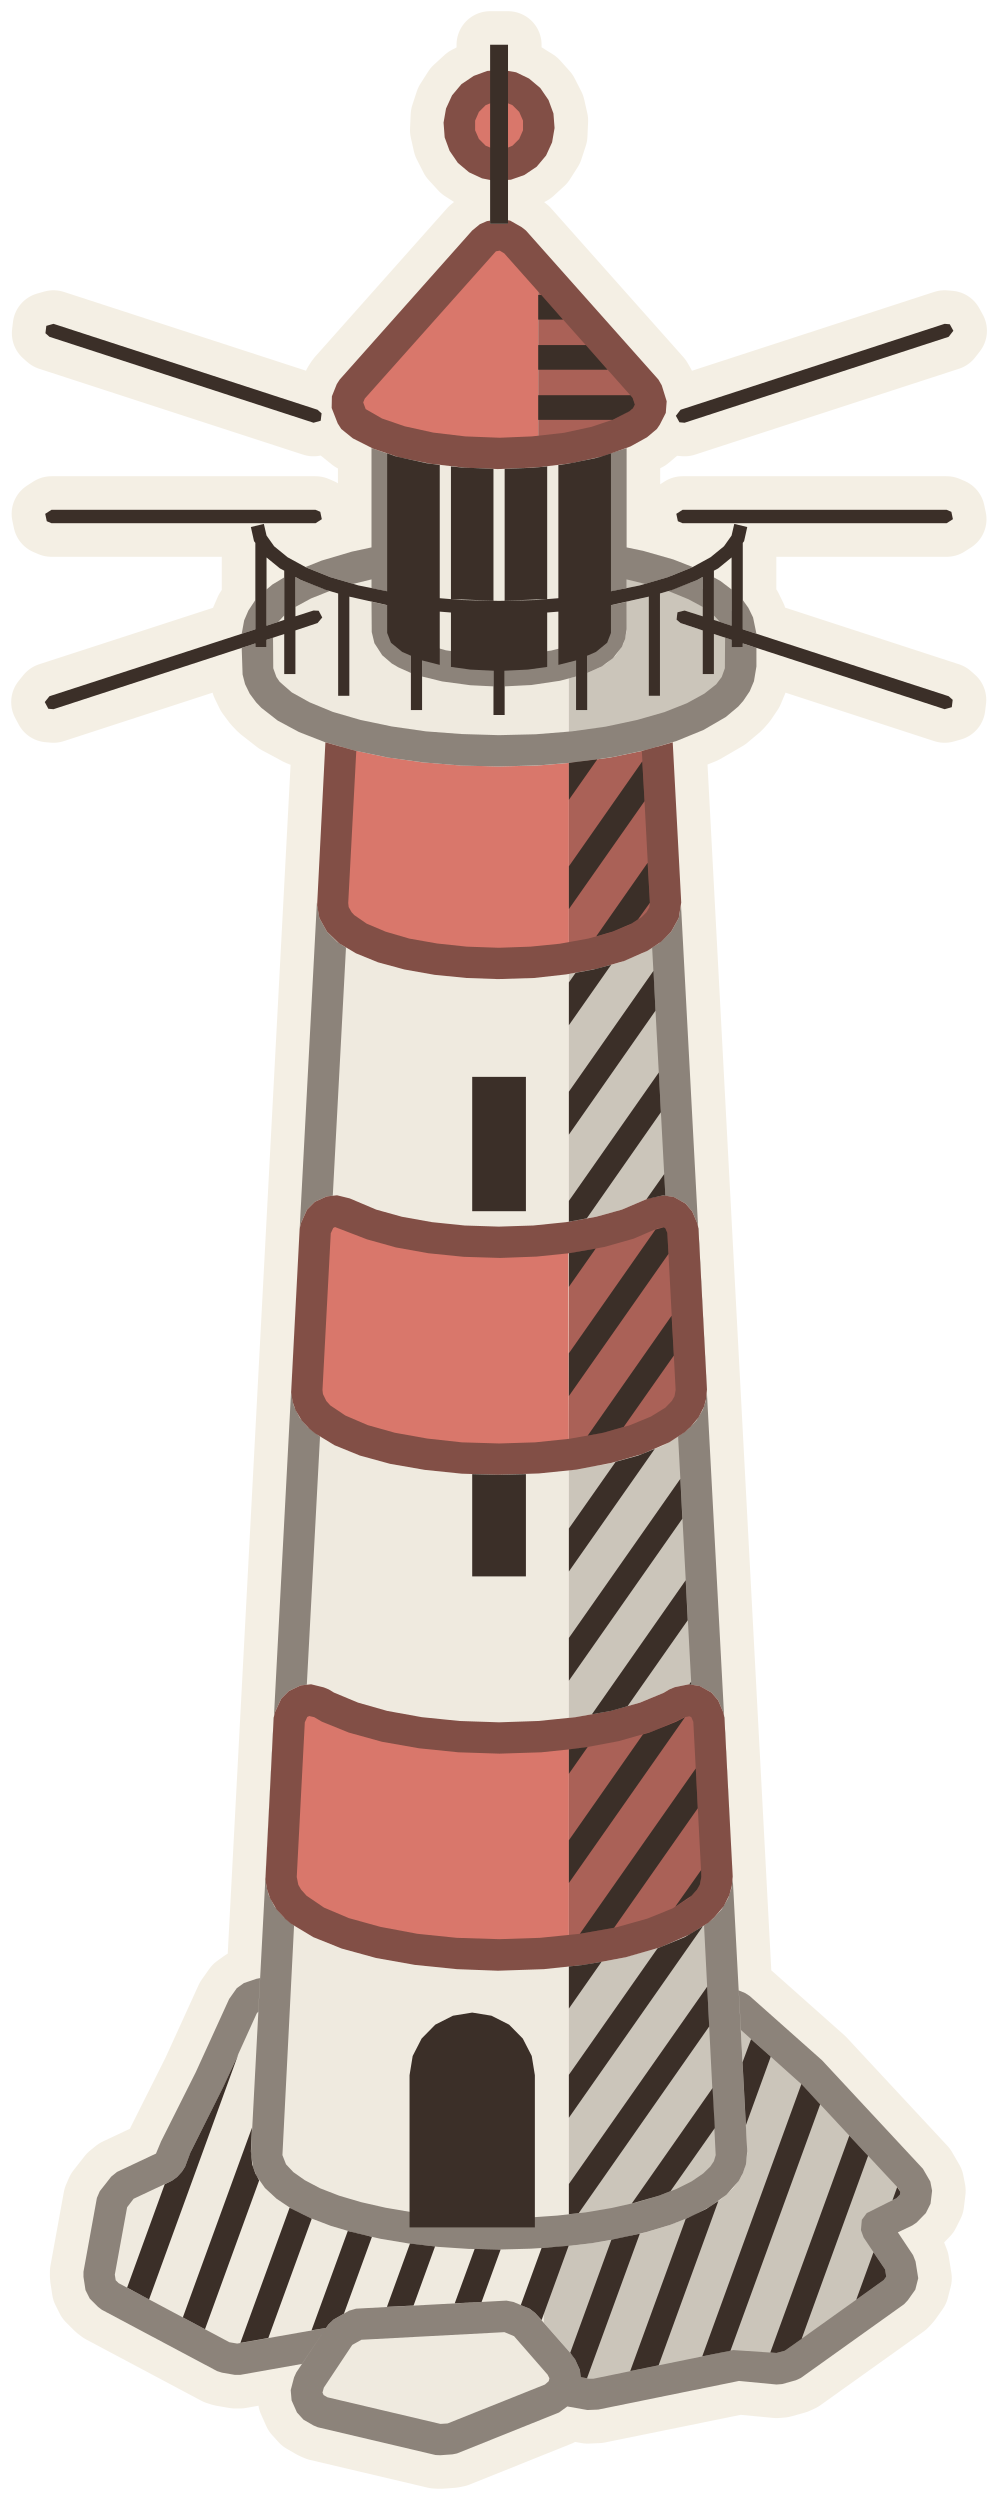
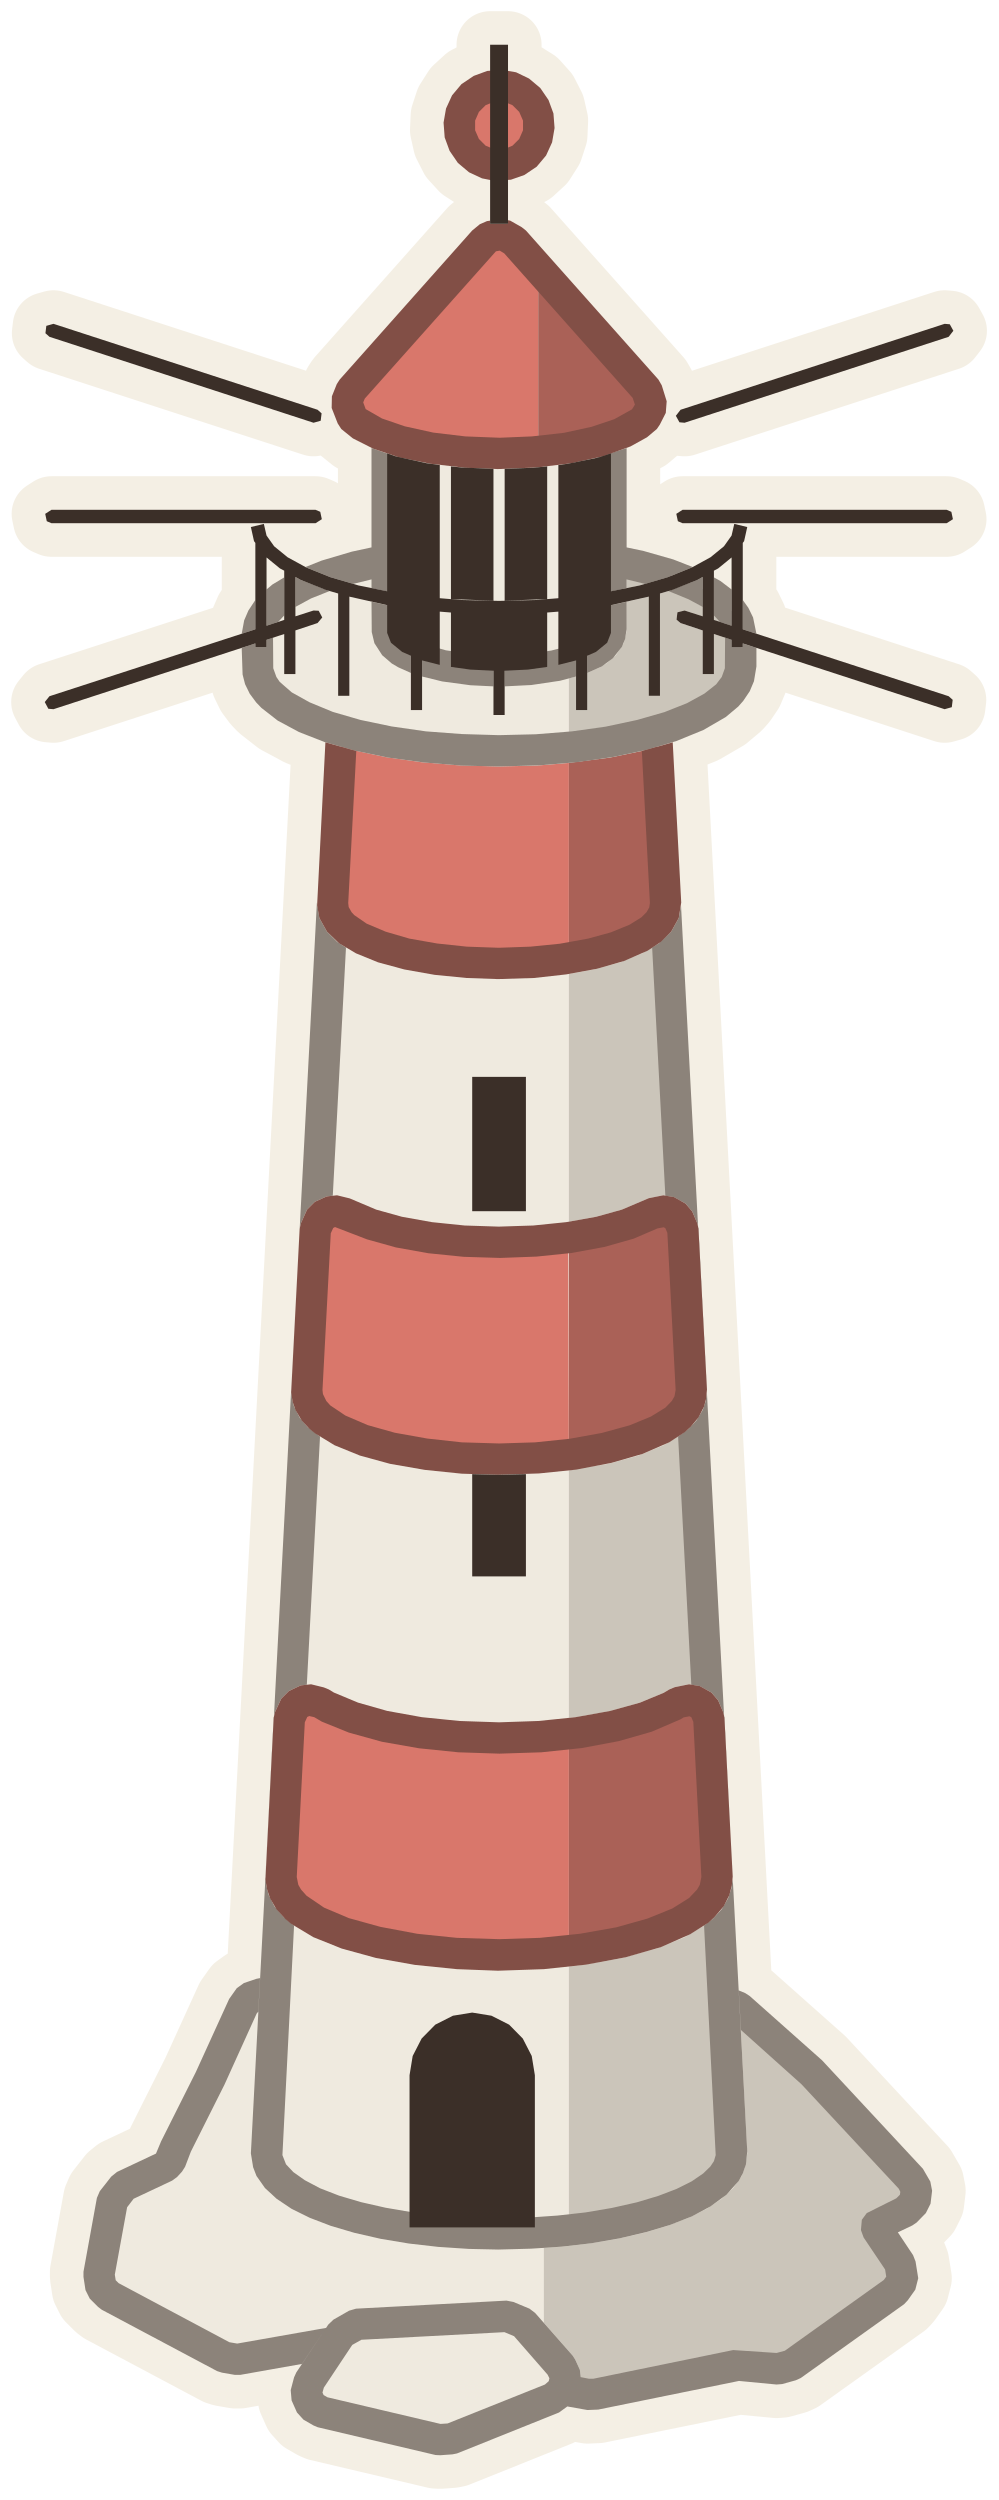
<svg xmlns="http://www.w3.org/2000/svg" viewBox="-22.3 -96.28 44.6 111.71" data-palette="wall:#EFEADF;roof:#D9776B;wood:#C9A97C;earth:#94744F;water:#8FB0B8;flag:#4A3B32;ink:#3B2F28;halo:#F4EFE4">
  <path data-role="sil" fill="#F4EFE4" stroke="#F4EFE4" stroke-width="3" stroke-linejoin="round" d="M-2.08 13.39L-1.88 13.35L2.68 11.52L3.05 11.25L3.95 11.41L4.43 11.39L10.72 10.11L12.4 10.27L12.65 10.25L13.26 10.08L13.48 9.98L18.1 6.68L18.26 6.51L18.6 6.03L18.73 5.52L18.61 4.77L18.5 4.49L17.82 3.47L18.47 3.16L18.66 3.03L19.07 2.61L19.28 2.19L19.35 1.61L19.27 1.2L18.94 0.63L14.43 -4.22L11.2 -7.09L11 -7.22L10.71 -7.34L7.76 -63.11L9.13 -63.66L10.13 -64.24L10.69 -64.71L10.91 -64.96L11.2 -65.39L11.39 -65.84L11.5 -66.5L11.5 -67.33L19.91 -64.59L20.23 -64.68L20.27 -65.01L20.09 -65.17L11.5 -67.97L11.35 -68.69L11.14 -69.12L10.89 -69.47L10.89 -72.02L10.95 -72.1L11.09 -72.73L10.51 -72.87L10.39 -72.35L10.05 -71.87L9.45 -71.38L8.66 -70.94L7.79 -71.28L6.46 -71.66L5.7 -71.82L5.7 -76.26L6.61 -76.74L7.05 -77.11L7.18 -77.3L7.45 -77.83L7.49 -78.35L7.27 -79.06L7.12 -79.32L1.2 -85.98L1.01 -86.13L0.5 -86.42L0.4 -86.44L0.4 -88.22L0.84 -88.33L1.42 -88.63L1.9 -89.07L2.25 -89.62L2.45 -90.23L2.48 -90.89L2.34 -91.51L2.04 -92.1L1.61 -92.58L1.05 -92.93L0.4 -93.13L0.4 -94.28L-0.4 -94.28L-0.4 -93.13L-0.84 -93.02L-1.42 -92.72L-1.9 -92.28L-2.25 -91.73L-2.45 -91.12L-2.48 -90.46L-2.34 -89.84L-2.04 -89.25L-1.61 -88.78L-1.05 -88.42L-0.4 -88.22L-0.4 -86.42L-0.54 -86.4L-0.86 -86.26L-1.2 -85.98L-7.12 -79.32L-7.25 -79.12L-7.47 -78.57L-7.48 -78.05L-7.21 -77.36L-7.05 -77.11L-6.53 -76.69L-5.7 -76.26L-5.7 -71.82L-6.58 -71.63L-7.93 -71.23L-8.66 -70.94L-9.45 -71.38L-10.05 -71.87L-10.39 -72.35L-10.51 -72.87L-11.09 -72.73L-10.95 -72.1L-10.89 -72.02L-10.89 -69.47L-11.2 -69L-11.39 -68.56L-11.5 -67.96L-20.09 -65.17L-20.3 -64.91L-20.14 -64.61L-19.91 -64.59L-11.5 -67.33L-11.46 -66.14L-11.35 -65.71L-11.14 -65.28L-10.85 -64.89L-10.62 -64.65L-9.89 -64.08L-8.94 -63.57L-7.76 -63.11L-10.68 -7.89L-10.84 -7.86L-11.4 -7.67L-11.72 -7.44L-12.06 -6.96L-13.55 -3.69L-15.1 -0.6L-15.33 -0.05L-17.07 0.77L-17.33 0.98L-17.84 1.63L-17.97 1.93L-18.57 5.23L-18.57 5.46L-18.48 6.05L-18.29 6.43L-17.92 6.8L-17.75 6.93L-12.6 9.67L-12.38 9.74L-11.8 9.84L-11.57 9.84L-8.81 9.35L-9.06 9.73L-9.16 9.95L-9.31 10.52L-9.27 10.98L-9.03 11.52L-8.74 11.84L-8.29 12.1L-8.1 12.18L-2.84 13.42L-2.63 13.43ZM-7.97 -77.48L-7.93 -77.81L-8.11 -77.97L-19.91 -81.81L-20.23 -81.72L-20.27 -81.39L-20.09 -81.23L-8.29 -77.39ZM20.09 -81.23L20.3 -81.5L20.14 -81.79L19.91 -81.81L8.11 -77.97L7.9 -77.7L8.06 -77.41L8.29 -77.39ZM-7.92 -73.08L-7.99 -73.41L-8.2 -73.5L-20 -73.5L-20.28 -73.32L-20.21 -72.99L-20 -72.9L-8.2 -72.9ZM20.28 -73.08L20.21 -73.41L20 -73.5L8.2 -73.5L7.92 -73.32L7.99 -72.99L8.2 -72.9L20 -72.9ZM10.39 -69.94L9.89 -70.32L9.6 -70.48L9.6 -70.78L9.79 -70.88L10.39 -71.37ZM-10.39 -71.37L-9.79 -70.88L-9.6 -70.78L-9.6 -70.48L-10.13 -70.16L-10.39 -69.94Z" />
  <path data-role="wall" fill="#EFEADF" d="M1.68 -69.47L3.3 -69.61L5 -69.86L5 -76.02L4.46 -75.84L3.08 -75.56L1.54 -75.38L-0.06 -75.32L-1.67 -75.39L-3.23 -75.58L-4.64 -75.89L-5 -76.02L-5 -69.86L-3.3 -69.61L-1.68 -69.47L0 -69.43ZM-5.7 -71.11L-6.38 -70.96L-7.72 -70.56L-6.28 -70.12L-5.7 -70ZM-0.02 -62.73L1.72 -62.78L3.12 -62.89L3.12 -65.97L2.54 -65.83L1.28 -65.66L0.25 -65.61L0.25 -64.33L-0.25 -64.33L-0.25 -65.61L-1.44 -65.67L-2.72 -65.86L-3.44 -66.05L-3.44 -64.55L-3.94 -64.55L-3.94 -66.21L-4.59 -66.5L-5.09 -66.87L-5.49 -67.38L-5.63 -67.72L-5.7 -68.17L-5.7 -69.39L-6.69 -69.62L-6.69 -65.19L-7.19 -65.19L-7.19 -69.76L-7.74 -69.92L-8.54 -70.24L-9.1 -69.95L-9.1 -68.74L-8.29 -69L-8.06 -68.99L-7.9 -68.69L-8.11 -68.44L-9.1 -68.11L-9.1 -66.16L-9.6 -66.16L-9.6 -67.95L-10.39 -67.69L-10.39 -67.36L-10.8 -67.36L-10.78 -66.3L-10.71 -66L-10.56 -65.68L-10.34 -65.36L-10.18 -65.19L-9.55 -64.69L-8.69 -64.22L-7.59 -63.79L-6.32 -63.42L-4.87 -63.12L-3.31 -62.91L-1.67 -62.77ZM-9.6 -68.58L-9.6 -69.67L-10.18 -69.21L-10.39 -68.97L-10.39 -68.32ZM-3.94 -69.09L-5 -69.24L-5 -68.17L-4.92 -67.79L-4.65 -67.41L-4.22 -67.1L-3.94 -66.98ZM3.94 -66.98L4.42 -67.23L4.65 -67.41L4.94 -67.85L5 -68.17L5 -69.24L3.94 -69.09ZM-0.25 -68.83L-1.71 -68.87L-3.44 -69.02L-3.44 -66.77L-2.45 -66.52L-1.25 -66.36L-0.25 -66.31ZM0.25 -66.31L1.34 -66.36L2.55 -66.54L3.44 -66.77L3.44 -69.02L1.71 -68.87L0.25 -68.83ZM-0.01 -41.47L1.54 -41.52L3.12 -41.69L3.12 -52.76L1.46 -52.58L-0.05 -52.53L-1.57 -52.58L-3 -52.74L-4.37 -52.99L-5.59 -53.34L-6.64 -53.8L-7.23 -54.19L-7.52 -54.45L-8.14 -42.62L-7.7 -42.82L-7.24 -42.87L-6.67 -42.73L-5.49 -42.23L-4.34 -41.91L-3 -41.67L-1.53 -41.52ZM0 -19.32L1.76 -19.38L3.12 -19.52L3.12 -30.58L1.67 -30.43L-0.05 -30.38L-1.78 -30.44L-3.44 -30.61L-5.01 -30.91L-6.4 -31.31L-7.6 -31.83L-8.29 -32.28L-8.67 -32.64L-9.3 -20.77L-8.86 -20.97L-8.4 -21.02L-7.83 -20.88L-7.61 -20.79L-7.36 -20.64L-6.3 -20.2L-4.97 -19.83L-3.42 -19.55L-1.76 -19.38ZM-0.02 3.54L1.38 3.5L3.12 3.37L3.12 -8.41L1.89 -8.29L-0.05 -8.22L-2 -8.29L-3.88 -8.49L-5.65 -8.82L-7.22 -9.27L-8.54 -9.85L-9.36 -10.37L-9.83 -10.84L-10.39 -0.11L-10.34 0.31L-10.23 0.59L-9.96 1L-9.54 1.4L-8.95 1.8L-8.21 2.17L-7.32 2.51L-6.31 2.81L-5.18 3.07L-3.95 3.27L-2.67 3.42L-1.34 3.51ZM-8.27 8.54L-7.63 7.59L-7.4 7.37L-6.7 6.97L-6.39 6.88L0.33 6.52L0.64 6.58L1.36 6.88L1.61 7.07L2 7.51L2 4.16L-0.04 4.24L-1.43 4.2L-2.8 4.11L-4.11 3.96L-5.38 3.74L-6.57 3.46L-7.64 3.14L-8.61 2.76L-9.45 2.31L-10.16 1.79L-10.71 1.17L-10.89 0.84L-11.03 0.44L-11.09 -0.15L-10.72 -7.16L-11.17 -7L-11.43 -6.67L-12.92 -3.39L-14.44 -0.35L-14.68 0.29L-14.91 0.53L-16.78 1.41L-17.28 2.06L-17.88 5.35L-17.79 5.94L-17.42 6.31L-12.27 9.05L-11.69 9.15ZM-2.14 12.7L2.42 10.87L2.87 10.48L2.98 9.9L2.76 9.44L1.09 7.53L0.36 7.22L-6.35 7.58L-7.05 7.98L-8.48 10.12L-8.63 10.7L-8.39 11.24L-7.94 11.5L-2.68 12.73Z" />
  <path data-role="wall-shade" fill="#cbc5ba" d="M6.28 -70.12L7.72 -70.56L6.32 -70.98L5.7 -71.11L5.7 -70ZM3.12 -62.89L4.93 -63.13L6.38 -63.44L7.68 -63.82L8.79 -64.27L9.68 -64.78L10.18 -65.19L10.34 -65.36L10.56 -65.68L10.71 -66L10.8 -66.5L10.8 -67.36L10.39 -67.36L10.39 -67.69L9.6 -67.95L9.6 -66.16L9.1 -66.16L9.1 -68.11L8.11 -68.44L7.93 -68.59L7.97 -68.92L8.29 -69L9.1 -68.74L9.1 -69.95L8.54 -70.24L7.74 -69.92L7.19 -69.76L7.19 -65.19L6.69 -65.19L6.69 -69.62L5.7 -69.39L5.69 -68.04L5.57 -67.54L5.22 -67L4.79 -66.63L4.5 -66.46L3.94 -66.21L3.94 -64.55L3.44 -64.55L3.44 -66.05L3.12 -65.97ZM10.39 -68.97L10.18 -69.21L9.6 -69.67L9.6 -68.58L10.39 -68.32ZM4.34 -41.91L5.49 -42.23L6.69 -42.74L7.34 -42.87L7.82 -42.79L8.14 -42.6L7.52 -54.45L7.15 -54.13L6.39 -53.68L5.41 -53.28L4.23 -52.96L3.12 -52.76L3.12 -41.69ZM3.12 -19.52L3.45 -19.55L5 -19.83L6.3 -20.2L7.38 -20.65L7.61 -20.79L7.85 -20.89L8.49 -21.02L8.97 -20.94L9.3 -20.75L8.67 -32.64L8.22 -32.23L7.35 -31.7L6.22 -31.24L4.87 -30.87L3.12 -30.58ZM3.12 3.37L3.99 3.27L5.23 3.06L6.37 2.79L7.38 2.49L8.29 2.13L9.05 1.74L9.67 1.29L10.1 0.82L10.23 0.59L10.34 0.31L10.39 -0.11L9.83 -10.84L9.28 -10.31L8.3 -9.72L7.03 -9.21L5.5 -8.79L3.76 -8.48L3.12 -8.41ZM4.29 10.71L10.73 9.41L12.47 9.57L13.07 9.41L17.69 6.11L18.03 5.62L17.92 4.88L16.88 3.31L16.87 3.15L18.16 2.53L18.58 2.11L18.65 1.52L18.43 1.11L13.96 -3.69L10.75 -6.55L11.09 -0.06L10.99 0.56L10.84 0.95L10.46 1.49L9.94 1.97L9.27 2.42L8.46 2.82L7.52 3.18L6.47 3.49L5.29 3.76L4.03 3.97L2.72 4.12L2 4.16L2 7.51L3.29 8.98L3.4 9.15L3.61 9.61L3.66 10.03L3.54 10.63L3.94 10.71Z" />
  <path data-role="roof" fill="#D9776B" d="M0.12 -88.89L0.57 -88.98L0.99 -89.19L1.34 -89.5L1.61 -89.89L1.75 -90.32L1.78 -90.8L1.69 -91.25L1.49 -91.67L1.18 -92.02L0.79 -92.28L0.35 -92.43L-0.12 -92.46L-0.57 -92.37L-0.99 -92.16L-1.34 -91.86L-1.61 -91.46L-1.75 -91.03L-1.78 -90.56L-1.69 -90.1L-1.49 -89.68L-1.18 -89.33L-0.79 -89.07L-0.35 -88.92ZM-0.04 -76.02L1.75 -76.1L1.75 -84.31L0.67 -85.52L0.16 -85.81L-0.43 -85.71L-0.67 -85.52L-6.6 -78.85L-6.83 -78.3L-6.56 -77.61L-6.2 -77.31L-5.4 -76.89L-4.31 -76.53L-3 -76.25L-1.51 -76.08ZM-0.03 -53.23L1.5 -53.28L3.12 -53.47L3.12 -62.19L1.69 -62.07L-0.04 -62.03L-1.78 -62.08L-3.46 -62.22L-5.07 -62.45L-6.58 -62.77L-7.07 -62.91L-7.44 -55.91L-7.36 -55.46L-7.17 -55.11L-6.78 -54.72L-6.12 -54.32L-5.22 -53.95L-4.1 -53.65L-2.81 -53.41L-1.43 -53.27ZM-0.03 -31.08L1.71 -31.14L3.12 -31.28L3.09 -40.98L1.55 -40.82L-0.03 -40.77L-1.6 -40.82L-3.1 -40.98L-4.51 -41.23L-5.74 -41.58L-6.83 -42.05L-7.4 -42.19L-7.94 -41.94L-8.21 -41.34L-8.59 -34.15L-8.56 -33.85L-8.49 -33.62L-8.3 -33.27L-8.03 -32.97L-7.84 -32.81L-7.08 -32.35L-6.03 -31.92L-4.74 -31.56L-3.25 -31.3L-1.64 -31.13ZM-0.03 -8.93L1.93 -8.99L3.12 -9.11L3.12 -18.81L1.8 -18.68L0 -18.62L-1.82 -18.68L-3.57 -18.86L-5.17 -19.15L-6.55 -19.54L-7.72 -20.04L-7.99 -20.2L-8.56 -20.34L-9.1 -20.09L-9.37 -19.49L-9.74 -12.39L-9.71 -12.1L-9.62 -11.79L-9.43 -11.44L-9.09 -11.06L-8.9 -10.9L-8.03 -10.37L-6.85 -9.88L-5.38 -9.48L-3.69 -9.17L-1.87 -8.99Z" />
  <path data-role="roof-shade" fill="#aa6157" d="M1.75 -76.1L3.08 -76.27L4.41 -76.56L5.54 -76.95L6.2 -77.31L6.56 -77.61L6.82 -78.14L6.6 -78.85L1.75 -84.31ZM3.12 -53.47L4.18 -53.67L5.32 -53.99L6.26 -54.4L6.78 -54.72L7.17 -55.11L7.36 -55.46L7.44 -55.91L7.07 -62.91L6.46 -62.74L4.97 -62.43L3.12 -62.19ZM3.12 -31.28L4.82 -31.58L6.13 -31.95L7.22 -32.42L7.84 -32.81L8.03 -32.97L8.3 -33.27L8.49 -33.62L8.56 -33.85L8.59 -34.15L8.21 -41.34L7.99 -41.89L7.47 -42.18L6.83 -42.05L5.71 -41.57L4.49 -41.23L3.12 -40.98ZM3.12 -9.11L3.76 -9.18L5.46 -9.49L6.95 -9.92L8.17 -10.44L8.9 -10.9L9.09 -11.06L9.43 -11.44L9.62 -11.79L9.71 -12.1L9.74 -12.39L9.37 -19.49L9.14 -20.04L8.63 -20.33L7.99 -20.2L7.65 -20L6.52 -19.53L5.1 -19.14L3.51 -18.85L3.12 -18.81Z" />
  <path data-role="wall-line" fill="#8c837a" d="M5.7 -76.26L4.3 -75.81L4.3 -69.75L4.85 -69.82L5.7 -70L5.7 -70.39L6.52 -70.19L7.54 -70.49L8.66 -70.94L7.79 -71.28L6.46 -71.66L5.7 -71.82ZM-4.85 -69.82L-4.3 -69.75L-4.3 -75.81L-4.64 -75.89L-5.7 -76.26L-5.7 -71.82L-6.58 -71.63L-7.93 -71.23L-8.66 -70.94L-7.54 -70.49L-6.52 -70.19L-5.7 -70.39L-5.7 -70ZM9.1 -70.5L8.87 -70.37L7.57 -69.87L8.47 -69.5L9.1 -69.16ZM-9.1 -69.16L-8.4 -69.54L-7.57 -69.87L-8.87 -70.37L-9.1 -70.5ZM10.39 -69.94L9.89 -70.32L9.6 -70.48L9.6 -68.78L9.87 -68.49L10.39 -68.32ZM-9.87 -68.49L-9.6 -68.78L-9.6 -70.48L-10.13 -70.16L-10.39 -69.94L-10.39 -68.32ZM11.5 -67.96L11.35 -68.69L11.14 -69.12L10.89 -69.47L10.89 -68.16ZM-10.89 -68.16L-10.89 -69.47L-11.2 -69L-11.39 -68.56L-11.5 -67.96ZM3.94 -66.21L4.59 -66.5L5.09 -66.87L5.49 -67.38L5.63 -67.72L5.7 -68.17L5.7 -69.39L4.96 -69.23L4.3 -69.14L4.3 -68.23L4.27 -68.09L4.13 -67.89L3.94 -67.75ZM-3.94 -67.75L-4.13 -67.89L-4.27 -68.09L-4.3 -68.23L-4.3 -69.14L-4.96 -69.23L-5.7 -69.39L-5.69 -68.04L-5.57 -67.54L-5.22 -67L-4.79 -66.63L-4.5 -66.46L-3.94 -66.21ZM-0.04 -62.03L1.78 -62.08L3.46 -62.22L5.07 -62.45L6.58 -62.77L7.93 -63.17L9.13 -63.66L10.13 -64.24L10.69 -64.71L10.91 -64.96L11.2 -65.39L11.39 -65.84L11.5 -66.5L11.5 -67.33L10.89 -67.53L10.89 -67.36L10.39 -67.36L10.39 -67.69L10.1 -67.79L10.09 -66.42L9.95 -66.03L9.7 -65.7L9.18 -65.29L8.4 -64.86L7.39 -64.46L6.17 -64.11L4.76 -63.81L3.26 -63.6L1.64 -63.47L-0.01 -63.43L-1.67 -63.48L-3.27 -63.6L-4.8 -63.82L-6.19 -64.11L-7.43 -64.47L-8.47 -64.9L-9.26 -65.34L-9.8 -65.81L-9.95 -66.03L-10.09 -66.42L-10.1 -67.79L-10.39 -67.69L-10.39 -67.36L-10.89 -67.36L-10.89 -67.53L-11.5 -67.33L-11.46 -66.14L-11.35 -65.71L-11.14 -65.28L-10.85 -64.89L-10.62 -64.65L-9.89 -64.08L-8.94 -63.57L-7.79 -63.12L-6.46 -62.74L-4.97 -62.43L-3.37 -62.21L-1.69 -62.07ZM0.25 -65.61L1.44 -65.67L2.72 -65.86L3.44 -66.05L3.44 -67.52L3.26 -67.45L2.33 -67.21L1.2 -67.05L0.25 -67.01ZM-0.25 -67.01L-1.26 -67.06L-2.37 -67.22L-3.44 -67.52L-3.44 -66.05L-2.54 -65.83L-1.28 -65.66L-0.25 -65.61ZM-0.04 4.24L1.43 4.2L2.8 4.11L4.11 3.96L5.38 3.74L6.57 3.46L7.64 3.14L8.61 2.76L9.45 2.31L10.16 1.79L10.71 1.17L10.89 0.84L11.03 0.44L11.09 -0.15L8.13 -55.83L8.03 -55.26L7.69 -54.65L7.15 -54.13L6.84 -53.94L7.43 -42.85L7.82 -42.79L8.33 -42.5L8.63 -42.15L8.86 -41.61L8.91 -41.38L9.29 -34.07L9.23 -33.66L9.1 -33.28L8.82 -32.81L8.48 -32.44L8 -32.09L8.59 -21L8.97 -20.94L9.49 -20.65L9.79 -20.3L10.02 -19.76L10.07 -19.53L10.44 -12.31L10.38 -11.9L10.23 -11.45L9.95 -10.97L9.55 -10.53L9.16 -10.24L9.68 0.02L9.6 0.29L9.44 0.53L9.12 0.84L8.61 1.19L7.93 1.53L7.12 1.84L6.15 2.13L5.04 2.38L3.86 2.58L2.61 2.72L1.32 2.81L0 2.84L-1.34 2.81L-2.65 2.72L-3.9 2.57L-5.07 2.37L-6.17 2.12L-7.15 1.83L-8 1.5L-8.68 1.14L-9.19 0.78L-9.52 0.43L-9.68 0.02L-9.16 -10.24L-9.61 -10.6L-10.04 -11.1L-10.29 -11.6L-10.4 -12.02L-10.44 -12.43L-10.07 -19.53L-10.01 -19.78L-9.73 -20.38L-9.39 -20.72L-8.86 -20.97L-8.59 -21L-8 -32.09L-8.55 -32.51L-8.91 -32.94L-9.16 -33.43L-9.25 -33.77L-9.29 -34.19L-8.91 -41.38L-8.85 -41.63L-8.58 -42.23L-8.23 -42.58L-7.7 -42.82L-7.43 -42.85L-6.84 -53.94L-7.23 -54.19L-7.69 -54.65L-8.03 -55.26L-8.14 -55.95L-11.09 -0.06L-10.99 0.56L-10.84 0.95L-10.46 1.49L-9.94 1.97L-9.27 2.42L-8.46 2.82L-7.52 3.18L-6.47 3.49L-5.29 3.76L-4.03 3.97L-2.72 4.12L-1.36 4.21ZM-11.57 9.84L-8.81 9.35L-7.73 7.74L-11.7 8.44L-12.05 8.38L-17 5.74L-17.13 5.61L-17.17 5.36L-16.62 2.35L-16.33 1.97L-14.61 1.16L-14.39 1L-14.17 0.76L-14.03 0.54L-13.77 -0.14L-12.27 -3.13L-10.83 -6.31L-10.76 -6.39L-10.68 -7.89L-10.84 -7.86L-11.4 -7.67L-11.72 -7.44L-12.06 -6.96L-13.55 -3.69L-15.1 -0.6L-15.33 -0.05L-17.07 0.77L-17.33 0.98L-17.84 1.63L-17.97 1.93L-18.57 5.23L-18.57 5.46L-18.48 6.05L-18.29 6.43L-17.92 6.8L-17.75 6.93L-12.6 9.67L-12.38 9.74L-11.8 9.84ZM-7.67 10.84L-7.84 10.74L-7.89 10.63L-7.83 10.41L-6.56 8.5L-6.15 8.27L0.24 7.93L0.67 8.11L2.17 9.83L2.25 9.99L2.22 10.12L2.05 10.27L-2.3 12.01L-2.62 12.03ZM3.4 9.15L3.29 8.98L1.61 7.07L1.36 6.88L0.64 6.58L0.33 6.52L-6.39 6.88L-6.7 6.97L-7.4 7.37L-7.63 7.59L-9.06 9.73L-9.16 9.95L-9.31 10.52L-9.27 10.98L-9.03 11.52L-8.74 11.84L-8.29 12.1L-8.1 12.18L-2.84 13.42L-2.63 13.43L-2.08 13.39L-1.88 13.35L2.68 11.52L3.05 11.25L3.95 11.41L4.43 11.39L10.72 10.11L12.4 10.27L12.65 10.25L13.26 10.08L13.48 9.98L18.1 6.68L18.26 6.51L18.6 6.03L18.73 5.52L18.61 4.77L18.5 4.49L17.82 3.47L18.47 3.16L18.66 3.03L19.07 2.61L19.28 2.19L19.35 1.61L19.27 1.2L18.94 0.63L14.43 -4.22L11.2 -7.09L11 -7.22L10.71 -7.34L10.81 -5.57L13.51 -3.15L17.86 1.52L17.93 1.66L17.91 1.79L17.75 1.95L16.43 2.61L16.21 2.91L16.17 3.37L16.29 3.7L17.25 5.13L17.3 5.45L17.19 5.6L12.77 8.76L12.4 8.86L10.46 8.73L4.22 10.01L4.01 10.01L3.65 9.94L3.61 9.61Z" />
  <path data-role="roof-line" fill="#824f46" d="M-0.21 -88.2L0.53 -88.25L1.13 -88.46L1.68 -88.83L2.1 -89.33L2.37 -89.92L2.48 -90.56L2.43 -91.21L2.21 -91.81L1.84 -92.35L1.34 -92.77L0.76 -93.05L0.12 -93.16L-0.53 -93.11L-1.13 -92.89L-1.68 -92.52L-2.1 -92.02L-2.37 -91.43L-2.48 -90.8L-2.43 -90.14L-2.21 -89.54L-1.84 -89L-1.34 -88.58L-0.76 -88.31ZM0.21 -89.61L-0.21 -89.61L-0.6 -89.77L-0.9 -90.07L-1.07 -90.46L-1.07 -90.89L-0.9 -91.28L-0.6 -91.58L-0.21 -91.74L0.21 -91.74L0.6 -91.58L0.9 -91.28L1.07 -90.89L1.07 -90.46L0.9 -90.07L0.6 -89.77ZM-0.06 -75.32L1.67 -75.39L3.23 -75.58L4.64 -75.89L5.87 -76.33L6.61 -76.74L7.05 -77.11L7.18 -77.3L7.45 -77.83L7.49 -78.35L7.27 -79.06L7.12 -79.32L1.2 -85.98L1.01 -86.13L0.5 -86.42L0.4 -86.44L0.4 -86.28L-0.4 -86.28L-0.4 -86.42L-0.54 -86.4L-0.86 -86.26L-1.2 -85.98L-7.12 -79.32L-7.25 -79.12L-7.47 -78.57L-7.48 -78.05L-7.21 -77.36L-7.05 -77.11L-6.53 -76.69L-5.62 -76.23L-4.46 -75.84L-3.08 -75.56L-1.54 -75.38ZM0.03 -76.72L-1.51 -76.78L-2.94 -76.95L-4.21 -77.23L-5.23 -77.58L-5.96 -78L-6.07 -78.3L-6 -78.47L-0.14 -85.05L0.03 -85.08L0.23 -84.96L5.97 -78.5L6.07 -78.2L5.94 -77.99L5.15 -77.55L4.14 -77.21L2.9 -76.94L1.47 -76.78ZM-0.05 -52.53L1.57 -52.58L3 -52.74L4.37 -52.99L5.59 -53.34L6.64 -53.8L7.23 -54.19L7.69 -54.65L8.03 -55.26L8.14 -55.95L7.76 -63.11L6.38 -62.72L6.74 -55.93L6.71 -55.73L6.59 -55.52L6.36 -55.29L5.83 -54.96L5 -54.62L3.98 -54.34L2.71 -54.11L1.4 -53.98L-0.01 -53.93L-1.44 -53.98L-2.76 -54.12L-4.01 -54.34L-5.07 -54.65L-5.92 -55.01L-6.47 -55.39L-6.59 -55.52L-6.72 -55.75L-6.74 -55.93L-6.38 -62.72L-7.76 -63.11L-8.13 -55.83L-8.03 -55.26L-7.69 -54.65L-7.15 -54.13L-6.39 -53.68L-5.41 -53.28L-4.23 -52.96L-2.88 -52.72L-1.46 -52.58ZM-0.05 -30.38L1.78 -30.44L3.44 -30.61L5.01 -30.91L6.4 -31.31L7.6 -31.83L8.29 -32.28L8.55 -32.51L8.91 -32.94L9.16 -33.43L9.25 -33.77L9.29 -34.19L8.91 -41.38L8.86 -41.61L8.63 -42.15L8.33 -42.5L7.82 -42.79L7.34 -42.87L6.69 -42.74L5.49 -42.23L4.34 -41.91L3 -41.67L1.53 -41.52L-0.01 -41.47L-1.54 -41.52L-3 -41.67L-4.34 -41.91L-5.49 -42.23L-6.67 -42.73L-7.24 -42.87L-7.7 -42.82L-8.23 -42.58L-8.58 -42.23L-8.85 -41.63L-8.91 -41.38L-9.29 -34.07L-9.23 -33.66L-9.1 -33.28L-8.82 -32.81L-8.48 -32.44L-8.22 -32.23L-7.35 -31.7L-6.22 -31.24L-4.87 -30.87L-3.32 -30.6L-1.67 -30.43ZM0.01 -31.78L-1.66 -31.83L-3.21 -32L-4.66 -32.26L-5.87 -32.6L-6.87 -33.03L-7.54 -33.48L-7.72 -33.68L-7.87 -33.99L-7.89 -34.17L-7.52 -41.17L-7.41 -41.41L-7.33 -41.45L-5.9 -40.9L-4.61 -40.54L-3.16 -40.28L-1.58 -40.12L0.05 -40.07L1.67 -40.13L3.23 -40.29L4.7 -40.56L6.01 -40.93L7.08 -41.39L7.36 -41.44L7.43 -41.4L7.52 -41.19L7.89 -34.17L7.84 -33.89L7.72 -33.68L7.43 -33.38L6.78 -32.98L5.83 -32.59L4.59 -32.25L3.15 -31.99L1.61 -31.83ZM-0.05 -8.22L2 -8.29L3.88 -8.49L5.65 -8.82L7.22 -9.27L8.54 -9.85L9.36 -10.37L9.61 -10.6L10.04 -11.1L10.29 -11.6L10.4 -12.02L10.44 -12.43L10.07 -19.53L10.02 -19.76L9.79 -20.3L9.49 -20.65L8.97 -20.94L8.49 -21.02L7.85 -20.89L7.61 -20.79L7.36 -20.64L6.3 -20.2L4.97 -19.83L3.42 -19.55L1.76 -19.38L0 -19.32L-1.77 -19.38L-3.45 -19.55L-5 -19.83L-6.3 -20.2L-7.38 -20.65L-7.61 -20.79L-7.83 -20.88L-8.4 -21.02L-8.86 -20.97L-9.39 -20.72L-9.73 -20.38L-10.01 -19.78L-10.07 -19.53L-10.44 -12.31L-10.38 -11.9L-10.23 -11.45L-9.95 -10.97L-9.55 -10.53L-9.28 -10.31L-8.3 -9.72L-7.03 -9.21L-5.5 -8.79L-3.76 -8.48L-1.89 -8.29ZM0.01 -9.63L-1.89 -9.69L-3.65 -9.87L-5.3 -10.18L-6.71 -10.57L-7.82 -11.04L-8.6 -11.57L-8.85 -11.85L-8.97 -12.06L-9.04 -12.41L-8.68 -19.32L-8.57 -19.56L-8.48 -19.6L-8.26 -19.55L-7.92 -19.35L-6.71 -18.86L-5.23 -18.45L-3.58 -18.16L-1.82 -17.98L0.02 -17.92L1.89 -17.98L3.7 -18.17L5.35 -18.48L6.82 -18.9L8.1 -19.45L8.25 -19.54L8.51 -19.59L8.59 -19.55L8.68 -19.34L9.04 -12.41L8.97 -12.06L8.85 -11.85L8.49 -11.47L7.74 -11L6.63 -10.55L5.24 -10.16L3.6 -9.87L1.83 -9.69Z" />
-   <path data-role="ink" fill="#3B2F28" d="M0.4 -94.28L-0.4 -94.28L-0.4 -86.28L0.4 -86.28ZM1.89 -83.1L1.75 -83.1L1.75 -82L2.86 -82ZM-7.97 -77.48L-7.93 -77.81L-8.11 -77.97L-19.91 -81.81L-20.23 -81.72L-20.27 -81.39L-20.09 -81.23L-8.29 -77.39ZM20.09 -81.23L20.3 -81.5L20.14 -81.79L19.91 -81.81L8.11 -77.97L7.9 -77.7L8.06 -77.41L8.29 -77.39ZM3.88 -80.86L1.75 -80.86L1.75 -79.76L4.85 -79.76ZM5.08 -77.52L5.82 -77.9L5.98 -78.03L6.07 -78.2L5.97 -78.5L5.87 -78.62L1.75 -78.62L1.75 -77.52ZM0.25 -69.44L2.15 -69.51L2.15 -75.44L1.54 -75.38L0.25 -75.33ZM-0.25 -75.33L-1.67 -75.39L-2.15 -75.44L-2.15 -69.51L-0.25 -69.44ZM-7.92 -73.08L-7.99 -73.41L-8.2 -73.5L-20 -73.5L-20.28 -73.32L-20.21 -72.99L-20 -72.9L-8.2 -72.9ZM20.28 -73.08L20.21 -73.41L20 -73.5L8.2 -73.5L7.92 -73.32L7.99 -72.99L8.2 -72.9L20 -72.9ZM-8.11 -68.44L-7.9 -68.69L-8.06 -68.99L-8.29 -69L-9.1 -68.74L-9.1 -68.11ZM9.1 -68.74L8.29 -69L7.97 -68.92L7.93 -68.59L8.11 -68.44L9.1 -68.11ZM10.95 -72.1L11.09 -72.73L10.51 -72.87L10.39 -72.35L10.05 -71.87L9.45 -71.38L8.61 -70.92L7.54 -70.49L6.28 -70.12L5 -69.86L5 -76.02L4.46 -75.84L3.08 -75.56L2.65 -75.5L2.65 -69.55L1.68 -69.47L0 -69.43L-1.68 -69.47L-2.65 -69.55L-2.65 -75.5L-3.23 -75.58L-4.64 -75.89L-5 -76.02L-5 -69.86L-6.28 -70.12L-7.54 -70.49L-8.61 -70.92L-9.45 -71.38L-10.05 -71.87L-10.39 -72.35L-10.51 -72.87L-11.09 -72.73L-10.95 -72.1L-10.89 -72.02L-10.89 -68.16L-20.09 -65.17L-20.3 -64.91L-20.14 -64.61L-19.91 -64.59L-10.89 -67.53L-10.89 -67.36L-10.39 -67.36L-10.39 -71.37L-9.79 -70.88L-9.6 -70.78L-9.6 -68.58L-10.39 -68.32L-10.39 -67.69L-9.6 -67.95L-9.6 -66.16L-9.1 -66.16L-9.1 -70.5L-8.87 -70.37L-7.74 -69.92L-7.19 -69.76L-7.19 -65.19L-6.69 -65.19L-6.69 -69.62L-5 -69.24L-5 -68L-4.83 -67.56L-4.33 -67.15L-3.94 -66.98L-3.94 -64.55L-3.44 -64.55L-3.44 -66.77L-2.65 -66.57L-2.65 -68.95L-2.15 -68.91L-2.15 -66.48L-1.29 -66.36L-0.25 -66.31L-0.25 -64.33L0.25 -64.33L0.25 -66.31L1.29 -66.36L2.15 -66.48L2.15 -68.91L2.65 -68.95L2.65 -66.57L3.44 -66.77L3.44 -64.55L3.94 -64.55L3.94 -66.98L4.33 -67.15L4.83 -67.56L5 -68L5 -69.24L6.69 -69.62L6.69 -65.19L7.19 -65.19L7.19 -69.76L7.74 -69.92L8.87 -70.37L9.1 -70.5L9.1 -66.16L9.6 -66.16L9.6 -67.95L10.39 -67.69L10.39 -68.32L9.6 -68.58L9.6 -70.78L9.79 -70.88L10.39 -71.37L10.39 -67.36L10.89 -67.36L10.89 -67.53L19.91 -64.59L20.23 -64.68L20.27 -65.01L20.09 -65.17L10.89 -68.16L10.89 -72.02ZM4.39 -62.35L3.12 -62.19L3.12 -60.54ZM6.5 -60.48L6.4 -62.26L3.12 -57.57L3.12 -55.66ZM4.34 -54.44L5.07 -54.65L5.92 -55.01L6.21 -55.2L6.74 -55.94L6.64 -57.73ZM5.01 -53.17L4.23 -52.96L3.42 -52.81L3.12 -52.38L3.12 -50.47ZM6.99 -51.12L6.9 -52.9L3.12 -47.5L3.12 -45.58ZM3.92 -41.84L7.23 -46.58L7.14 -48.36L3.12 -42.62L3.12 -41.69ZM1.2 -48.16L-1.2 -48.16L-1.2 -42.16L1.2 -42.16ZM6.59 -42.7L7.34 -42.87L7.43 -42.85L7.38 -43.82ZM7.57 -40.25L7.52 -41.19L7.43 -41.4L7.36 -41.44L6.99 -41.34L3.12 -35.81L3.12 -33.9ZM4.32 -40.49L3.12 -40.28L3.12 -38.78ZM3.96 -32.13L4.66 -32.26L5.57 -32.52L7.81 -35.71L7.71 -37.49ZM6.96 -31.54L6.22 -31.24L5.21 -30.96L3.12 -27.98L3.12 -26.06ZM1.2 -30.41L-0.05 -30.38L-1.2 -30.41L-1.2 -25.84L1.2 -25.84ZM8.19 -28.42L8.1 -30.2L3.12 -23.09L3.12 -21.18ZM4.15 -19.68L5 -19.83L5.74 -20.04L8.43 -23.88L8.34 -25.67ZM8.58 -21.13L8.5 -21.02L8.59 -21ZM8.31 -19.55L7.92 -19.35L6.71 -18.86L6.43 -18.78L3.12 -14.05L3.12 -12.14ZM3.96 -18.22L3.12 -18.11L3.12 -17.02ZM3.61 -9.87L5.14 -10.14L8.88 -15.48L8.79 -17.26ZM7.87 -11.08L8.6 -11.57L8.85 -11.85L8.97 -12.06L9.04 -12.41L9.03 -12.72ZM9.11 -10.21L8.3 -9.72L7.08 -9.22L3.12 -3.57L3.12 -1.65ZM4.58 -8.62L3.76 -8.48L3.12 -8.41L3.12 -6.53ZM3.56 2.61L9.39 -5.73L9.3 -7.51L3.12 1.31L3.12 2.66ZM1.6 -3.55L1.46 -4.41L1.06 -5.19L0.45 -5.81L-0.34 -6.21L-1.2 -6.35L-2.06 -6.21L-2.85 -5.81L-3.46 -5.19L-3.86 -4.41L-4 -3.55L-4 3.25L1.6 3.25ZM12.14 -4.38L11.26 -5.16L10.88 -4.13L11.03 -1.32ZM-11.65 -4.49L-12.3 -3.08L-13.79 -0.1L-14.03 0.54L-14.17 0.76L-14.39 1L-14.61 1.16L-14.94 1.32L-16.62 5.94L-15.64 6.47ZM10.34 8.76L14.35 -2.25L13.51 -3.16L9.08 9.01ZM5.93 2.18L7.15 1.83L7.66 1.63L9.64 -1.19L9.54 -2.98ZM-10.72 1.15L-10.89 0.84L-11.03 0.44L-11.09 -0.15L-11.04 -1.21L-14.13 7.27L-13.14 7.8ZM12.77 8.76L13.52 8.23L16.49 0.05L15.65 -0.85L12.12 8.84L12.4 8.86ZM17.75 1.95L17.91 1.79L17.93 1.66L17.79 1.45L17.58 2.03ZM7.13 9.41L9.8 2.07L9.27 2.42L8.34 2.87L5.86 9.67ZM-10.31 8.19L-8.37 2.86L-9.36 2.37L-11.56 8.41ZM-7.73 7.74L-7.63 7.59L-7.4 7.37L-6.93 7.1L-5.68 3.67L-6.76 3.41L-8.38 7.85ZM6.29 3.53L5.02 3.8L3.18 8.85L3.4 9.15L3.61 9.61L3.65 9.94L3.93 9.99ZM-3.82 6.74L-2.86 4.1L-3.98 3.97L-5.01 6.8ZM3.11 4.07L1.9 4.17L0.97 6.72L1.36 6.88L1.61 7.07L1.9 7.39ZM-0.78 6.58L0.07 4.24L-1.09 4.21L-1.98 6.64ZM17.19 5.6L17.3 5.45L17.25 5.13L16.73 4.36L15.96 6.48Z" />
+   <path data-role="ink" fill="#3B2F28" d="M0.4 -94.28L-0.4 -94.28L-0.4 -86.28L0.4 -86.28ZM-7.97 -77.48L-7.93 -77.81L-8.11 -77.97L-19.91 -81.81L-20.23 -81.72L-20.27 -81.39L-20.09 -81.23L-8.29 -77.39ZM20.09 -81.23L20.3 -81.5L20.14 -81.79L19.91 -81.81L8.11 -77.97L7.9 -77.7L8.06 -77.41L8.29 -77.39ZM0.25 -69.44L2.15 -69.51L2.15 -75.44L1.54 -75.38L0.25 -75.33ZM-0.25 -75.33L-1.67 -75.39L-2.15 -75.44L-2.15 -69.51L-0.25 -69.44ZM-7.92 -73.08L-7.99 -73.41L-8.2 -73.5L-20 -73.5L-20.28 -73.32L-20.21 -72.99L-20 -72.9L-8.2 -72.9ZM20.28 -73.08L20.21 -73.41L20 -73.5L8.2 -73.5L7.92 -73.32L7.99 -72.99L8.2 -72.9L20 -72.9ZM-8.11 -68.44L-7.9 -68.69L-8.06 -68.99L-8.29 -69L-9.1 -68.74L-9.1 -68.11ZM9.1 -68.74L8.29 -69L7.97 -68.92L7.93 -68.59L8.11 -68.44L9.1 -68.11ZM10.95 -72.1L11.09 -72.73L10.51 -72.87L10.39 -72.35L10.05 -71.87L9.45 -71.38L8.61 -70.92L7.54 -70.49L6.28 -70.12L5 -69.86L5 -76.02L4.46 -75.84L3.08 -75.56L2.65 -75.5L2.65 -69.55L1.68 -69.47L0 -69.43L-1.68 -69.47L-2.65 -69.55L-2.65 -75.5L-3.23 -75.58L-4.64 -75.89L-5 -76.02L-5 -69.86L-6.28 -70.12L-7.54 -70.49L-8.61 -70.92L-9.45 -71.38L-10.05 -71.87L-10.39 -72.35L-10.51 -72.87L-11.09 -72.73L-10.95 -72.1L-10.89 -72.02L-10.89 -68.16L-20.09 -65.17L-20.3 -64.91L-20.14 -64.61L-19.91 -64.59L-10.89 -67.53L-10.89 -67.36L-10.39 -67.36L-10.39 -71.37L-9.79 -70.88L-9.6 -70.78L-9.6 -68.58L-10.39 -68.32L-10.39 -67.69L-9.6 -67.95L-9.6 -66.16L-9.1 -66.16L-9.1 -70.5L-8.87 -70.37L-7.74 -69.92L-7.19 -69.76L-7.19 -65.19L-6.69 -65.19L-6.69 -69.62L-5 -69.24L-5 -68L-4.83 -67.56L-4.33 -67.15L-3.94 -66.98L-3.94 -64.55L-3.44 -64.55L-3.44 -66.77L-2.65 -66.57L-2.65 -68.95L-2.15 -68.91L-2.15 -66.48L-1.29 -66.36L-0.25 -66.31L-0.25 -64.33L0.25 -64.33L0.25 -66.31L1.29 -66.36L2.15 -66.48L2.15 -68.91L2.65 -68.95L2.65 -66.57L3.44 -66.77L3.44 -64.55L3.94 -64.55L3.94 -66.98L4.33 -67.15L4.83 -67.56L5 -68L5 -69.24L6.69 -69.62L6.69 -65.19L7.19 -65.19L7.19 -69.76L7.74 -69.92L8.87 -70.37L9.1 -70.5L9.1 -66.16L9.6 -66.16L9.6 -67.95L10.39 -67.69L10.39 -68.32L9.6 -68.58L9.6 -70.78L9.79 -70.88L10.39 -71.37L10.39 -67.36L10.89 -67.36L10.89 -67.53L19.91 -64.59L20.23 -64.68L20.27 -65.01L20.09 -65.17L10.89 -68.16L10.89 -72.02ZM1.2 -48.16L-1.2 -48.16L-1.2 -42.16L1.2 -42.16ZM1.2 -30.41L-0.05 -30.38L-1.2 -30.41L-1.2 -25.84L1.2 -25.84ZM1.6 -3.55L1.46 -4.41L1.06 -5.19L0.45 -5.81L-0.34 -6.21L-1.2 -6.35L-2.06 -6.21L-2.85 -5.81L-3.46 -5.19L-3.86 -4.41L-4 -3.55L-4 3.25L1.6 3.25Z" />
</svg>
